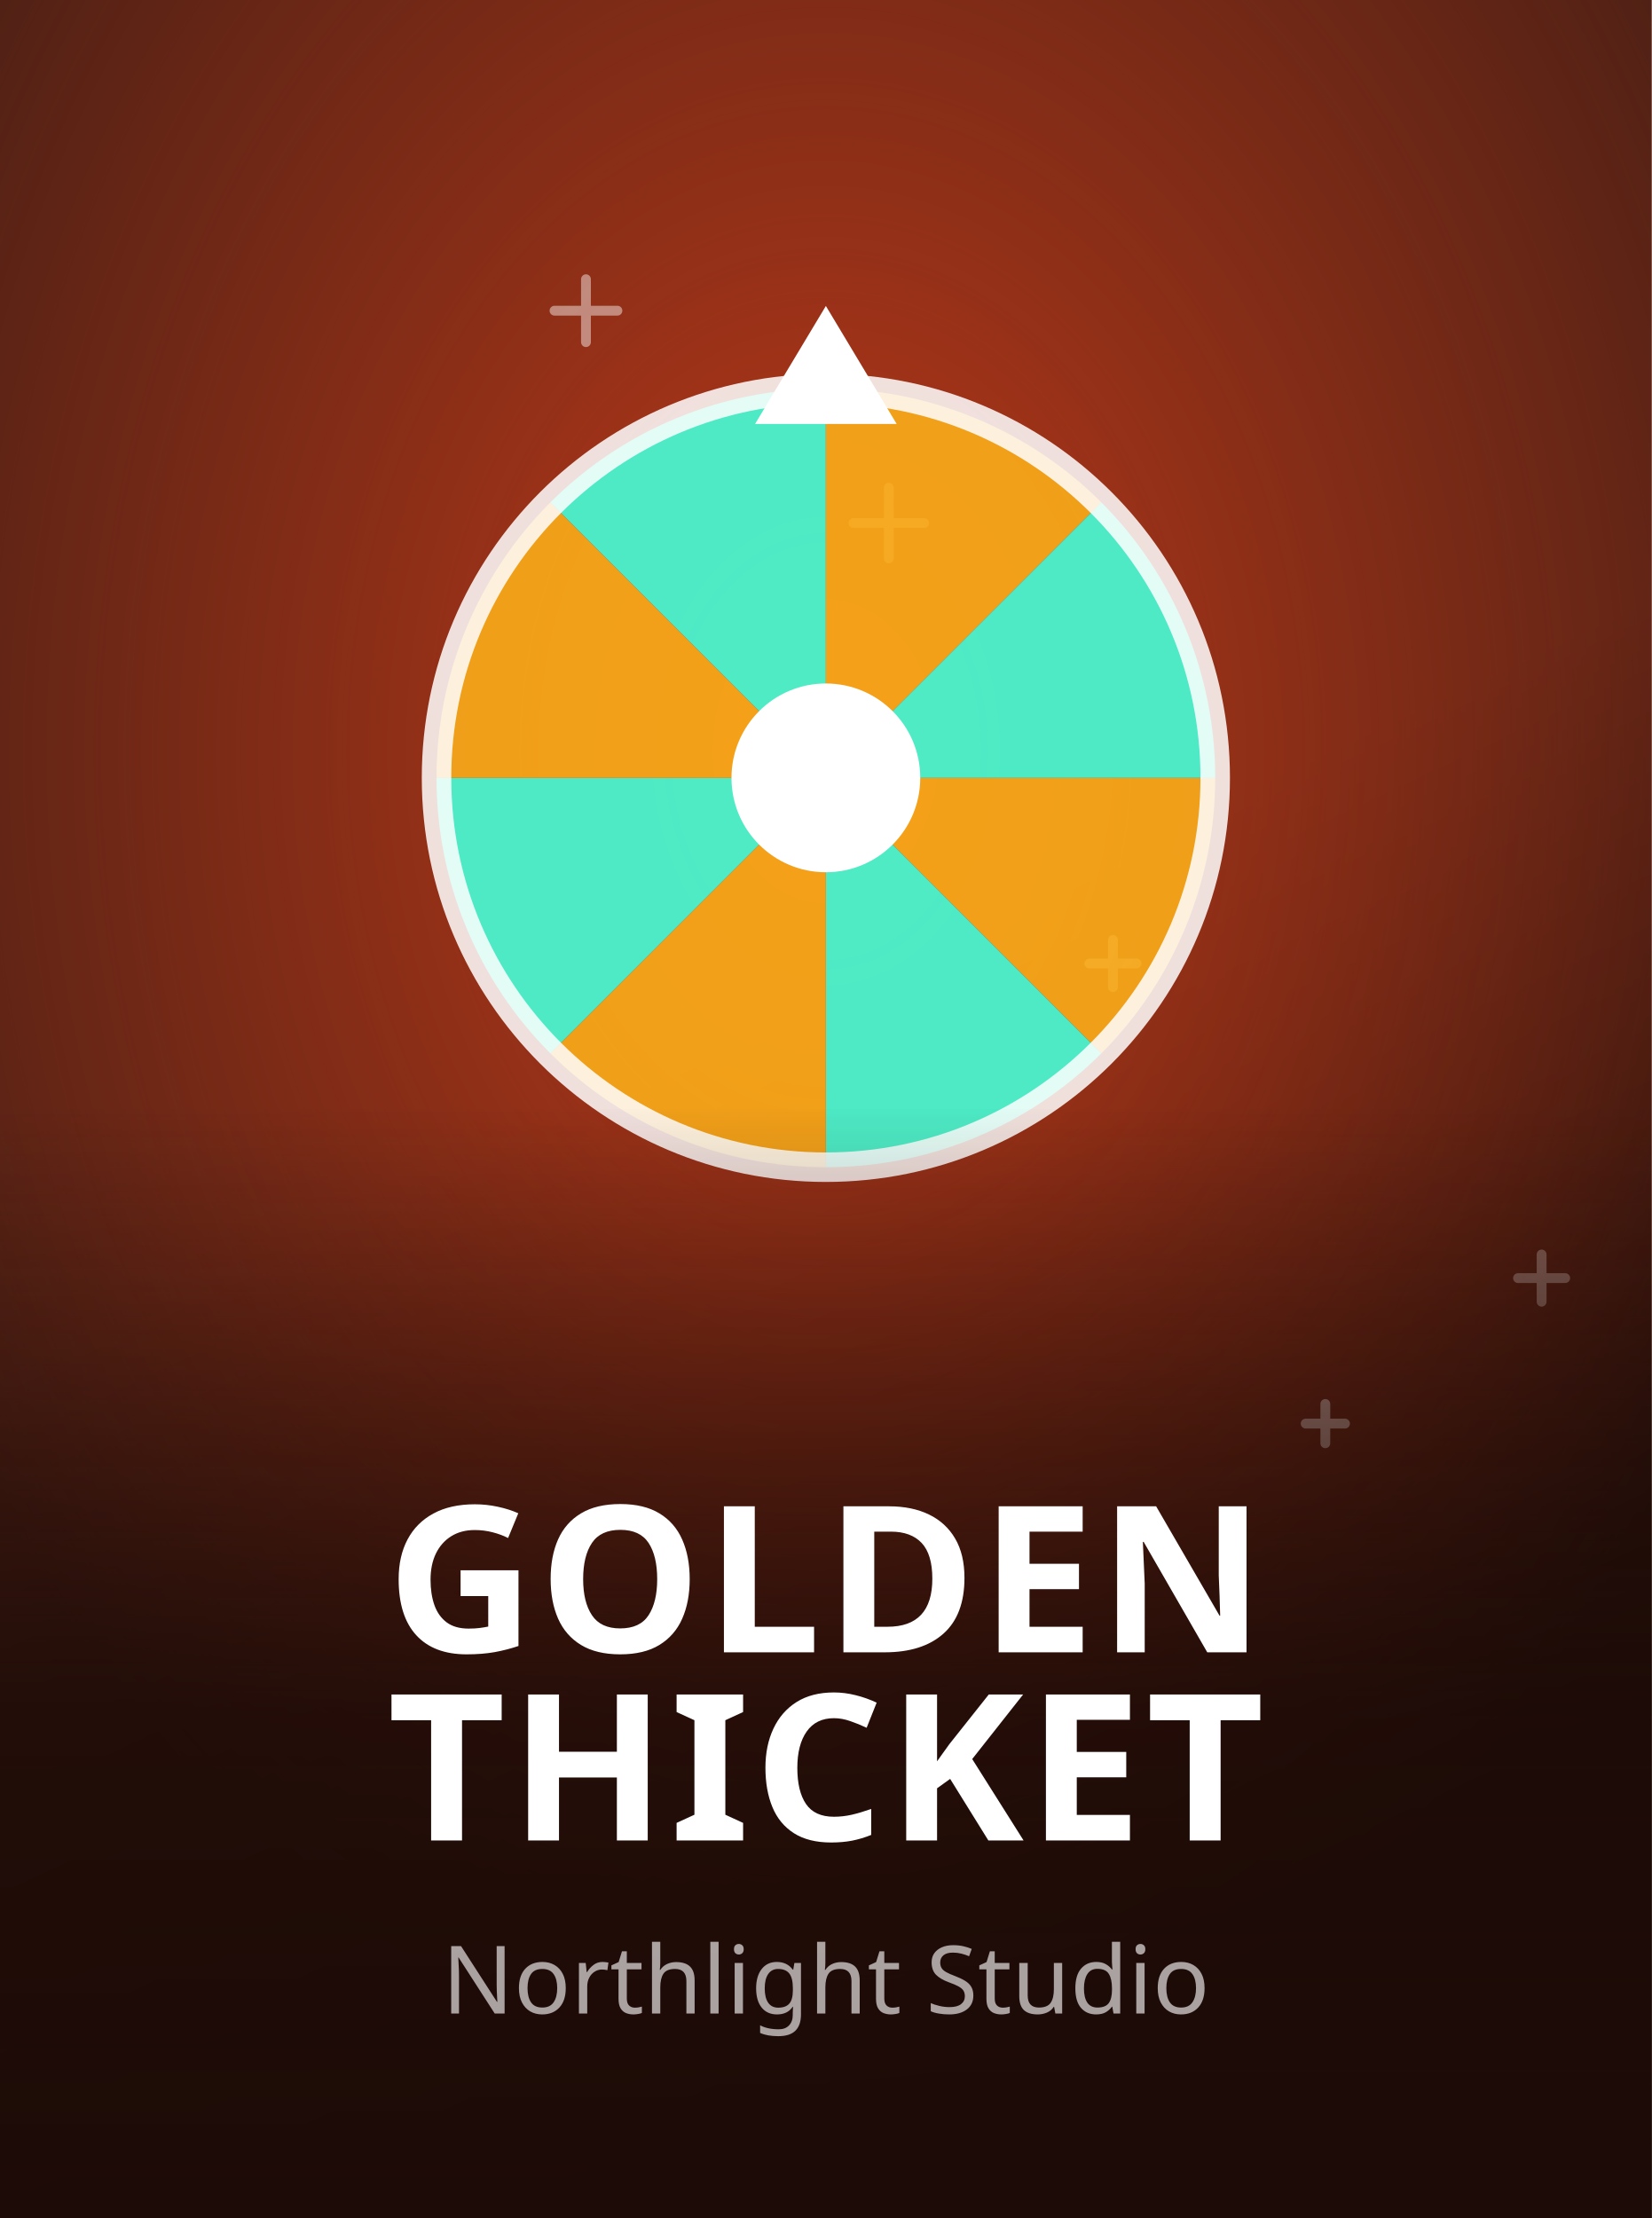
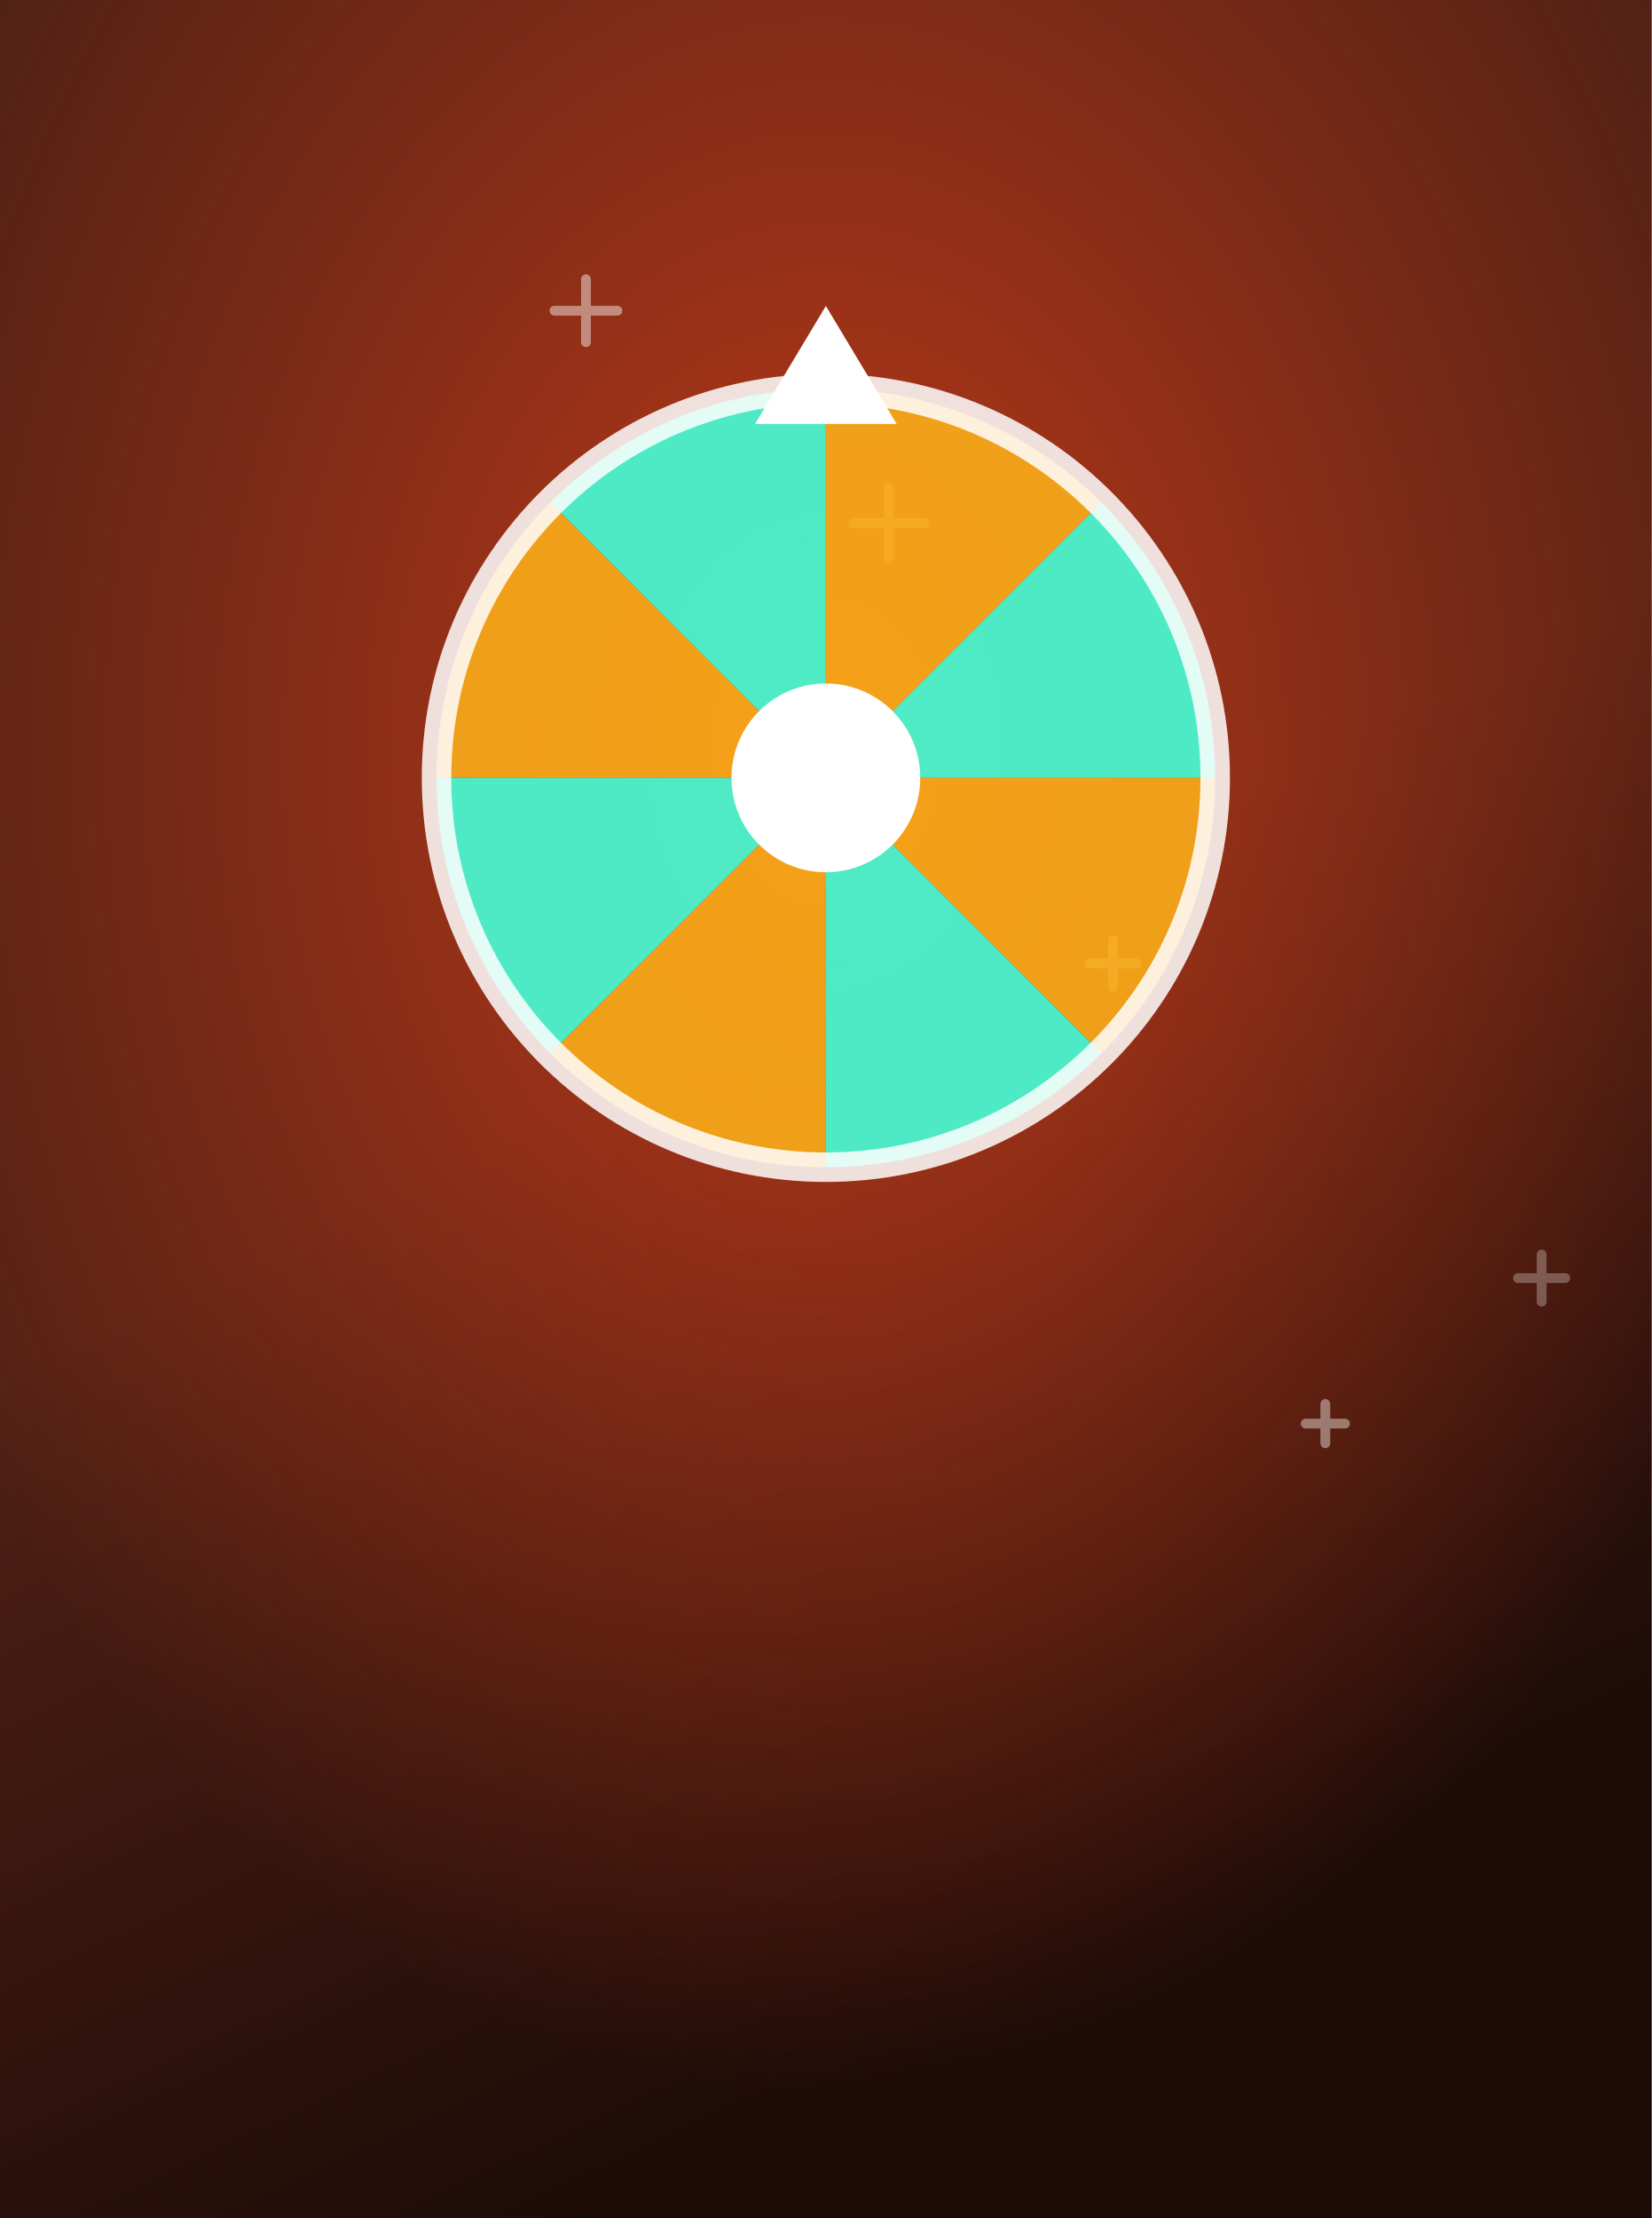
- <svg xmlns="http://www.w3.org/2000/svg" viewBox="0 0 420 564" width="420" height="564" role="img" aria-label="Golden Thicket">
+ <svg xmlns="http://www.w3.org/2000/svg" viewBox="0 0 420 564" width="420" height="564" role="img" aria-label="Golden Thicket by Northlight Studio">
  <defs>
    <linearGradient id="bg" x1="0" y1="0" x2="0.35" y2="1">
      <stop offset="0" stop-color="hsl(12 58% 20%)" />
      <stop offset="0.55" stop-color="hsl(12 58% 20%)" />
      <stop offset="1" stop-color="hsl(12 62% 7%)" />
    </linearGradient>
    <radialGradient id="glow" cx="0.5" cy="0.34" r="0.6">
      <stop offset="0" stop-color="hsl(12 78% 46%)" stop-opacity="0.85" />
      <stop offset="1" stop-color="hsl(12 78% 46%)" stop-opacity="0" />
    </radialGradient>
-     <linearGradient id="foot" x1="0" y1="0" x2="0" y2="1">
-       <stop offset="0" stop-color="hsl(12 62% 7%)" stop-opacity="0" />
-       <stop offset="0.55" stop-color="hsl(12 62% 7%)" stop-opacity="0.85" />
-       <stop offset="1" stop-color="hsl(12 62% 7%)" />
-     </linearGradient>
  </defs>
  <rect width="420" height="564" fill="url(#bg)" />
  <rect width="420" height="564" fill="url(#glow)" />
  <path d="M149 71v16M141 79h16" stroke="#fff" stroke-width="2.5" stroke-linecap="round" opacity="0.44" />
  <path d="M226 124v18M217 133h18" stroke="#fff" stroke-width="2.5" stroke-linecap="round" opacity="0.29" />
  <path d="M283 239v12M277 245h12" stroke="#fff" stroke-width="2.5" stroke-linecap="round" opacity="0.37" />
  <path d="M337 357v10M332 362h10" stroke="#fff" stroke-width="2.5" stroke-linecap="round" opacity="0.41" />
  <path d="M392 319v12M386 325h12" stroke="#fff" stroke-width="2.5" stroke-linecap="round" opacity="0.28" />
  <g transform="translate(60.0 41.8) scale(1.5)">
    <path d="M100 104 L166.0 104.0 A66 66 0 0 1 146.7 150.7 Z" fill="#FFB319" opacity="0.85" />
    <path d="M100 104 L146.7 150.7 A66 66 0 0 1 100.0 170.0 Z" fill="hsl(167 88% 62%)" opacity="0.95" />
    <path d="M100 104 L100.0 170.0 A66 66 0 0 1 53.3 150.7 Z" fill="#FFB319" opacity="0.85" />
    <path d="M100 104 L53.3 150.7 A66 66 0 0 1 34.0 104.0 Z" fill="hsl(167 88% 62%)" opacity="0.95" />
    <path d="M100 104 L34.0 104.0 A66 66 0 0 1 53.3 57.3 Z" fill="#FFB319" opacity="0.85" />
    <path d="M100 104 L53.3 57.3 A66 66 0 0 1 100.0 38.0 Z" fill="hsl(167 88% 62%)" opacity="0.95" />
    <path d="M100 104 L100.0 38.0 A66 66 0 0 1 146.7 57.3 Z" fill="#FFB319" opacity="0.85" />
    <path d="M100 104 L146.7 57.3 A66 66 0 0 1 166.0 104.0 Z" fill="hsl(167 88% 62%)" opacity="0.95" />
    <circle cx="100" cy="104" r="66" fill="none" stroke="#fff" stroke-width="5" opacity="0.85" />
    <circle cx="100" cy="104" r="16" fill="#fff" />
    <path d="M100 24l12 20h-24l12-20Z" fill="#fff" />
  </g>
-   <rect y="282" width="420" height="282" fill="url(#foot)" />
-   <text x="210" y="420.16" text-anchor="middle" font-family="'Space Grotesk',system-ui,sans-serif" font-size="52" font-weight="700" letter-spacing="1" fill="#fff">GOLDEN</text>
-   <text x="210" y="468" text-anchor="middle" font-family="'Space Grotesk',system-ui,sans-serif" font-size="52" font-weight="700" letter-spacing="1" fill="#fff">THICKET</text>
-   <text x="210" y="512" text-anchor="middle" font-family="'DM Sans',system-ui,sans-serif" font-size="24" font-weight="500" fill="#fff" opacity="0.62">Northlight Studio</text>
</svg>
